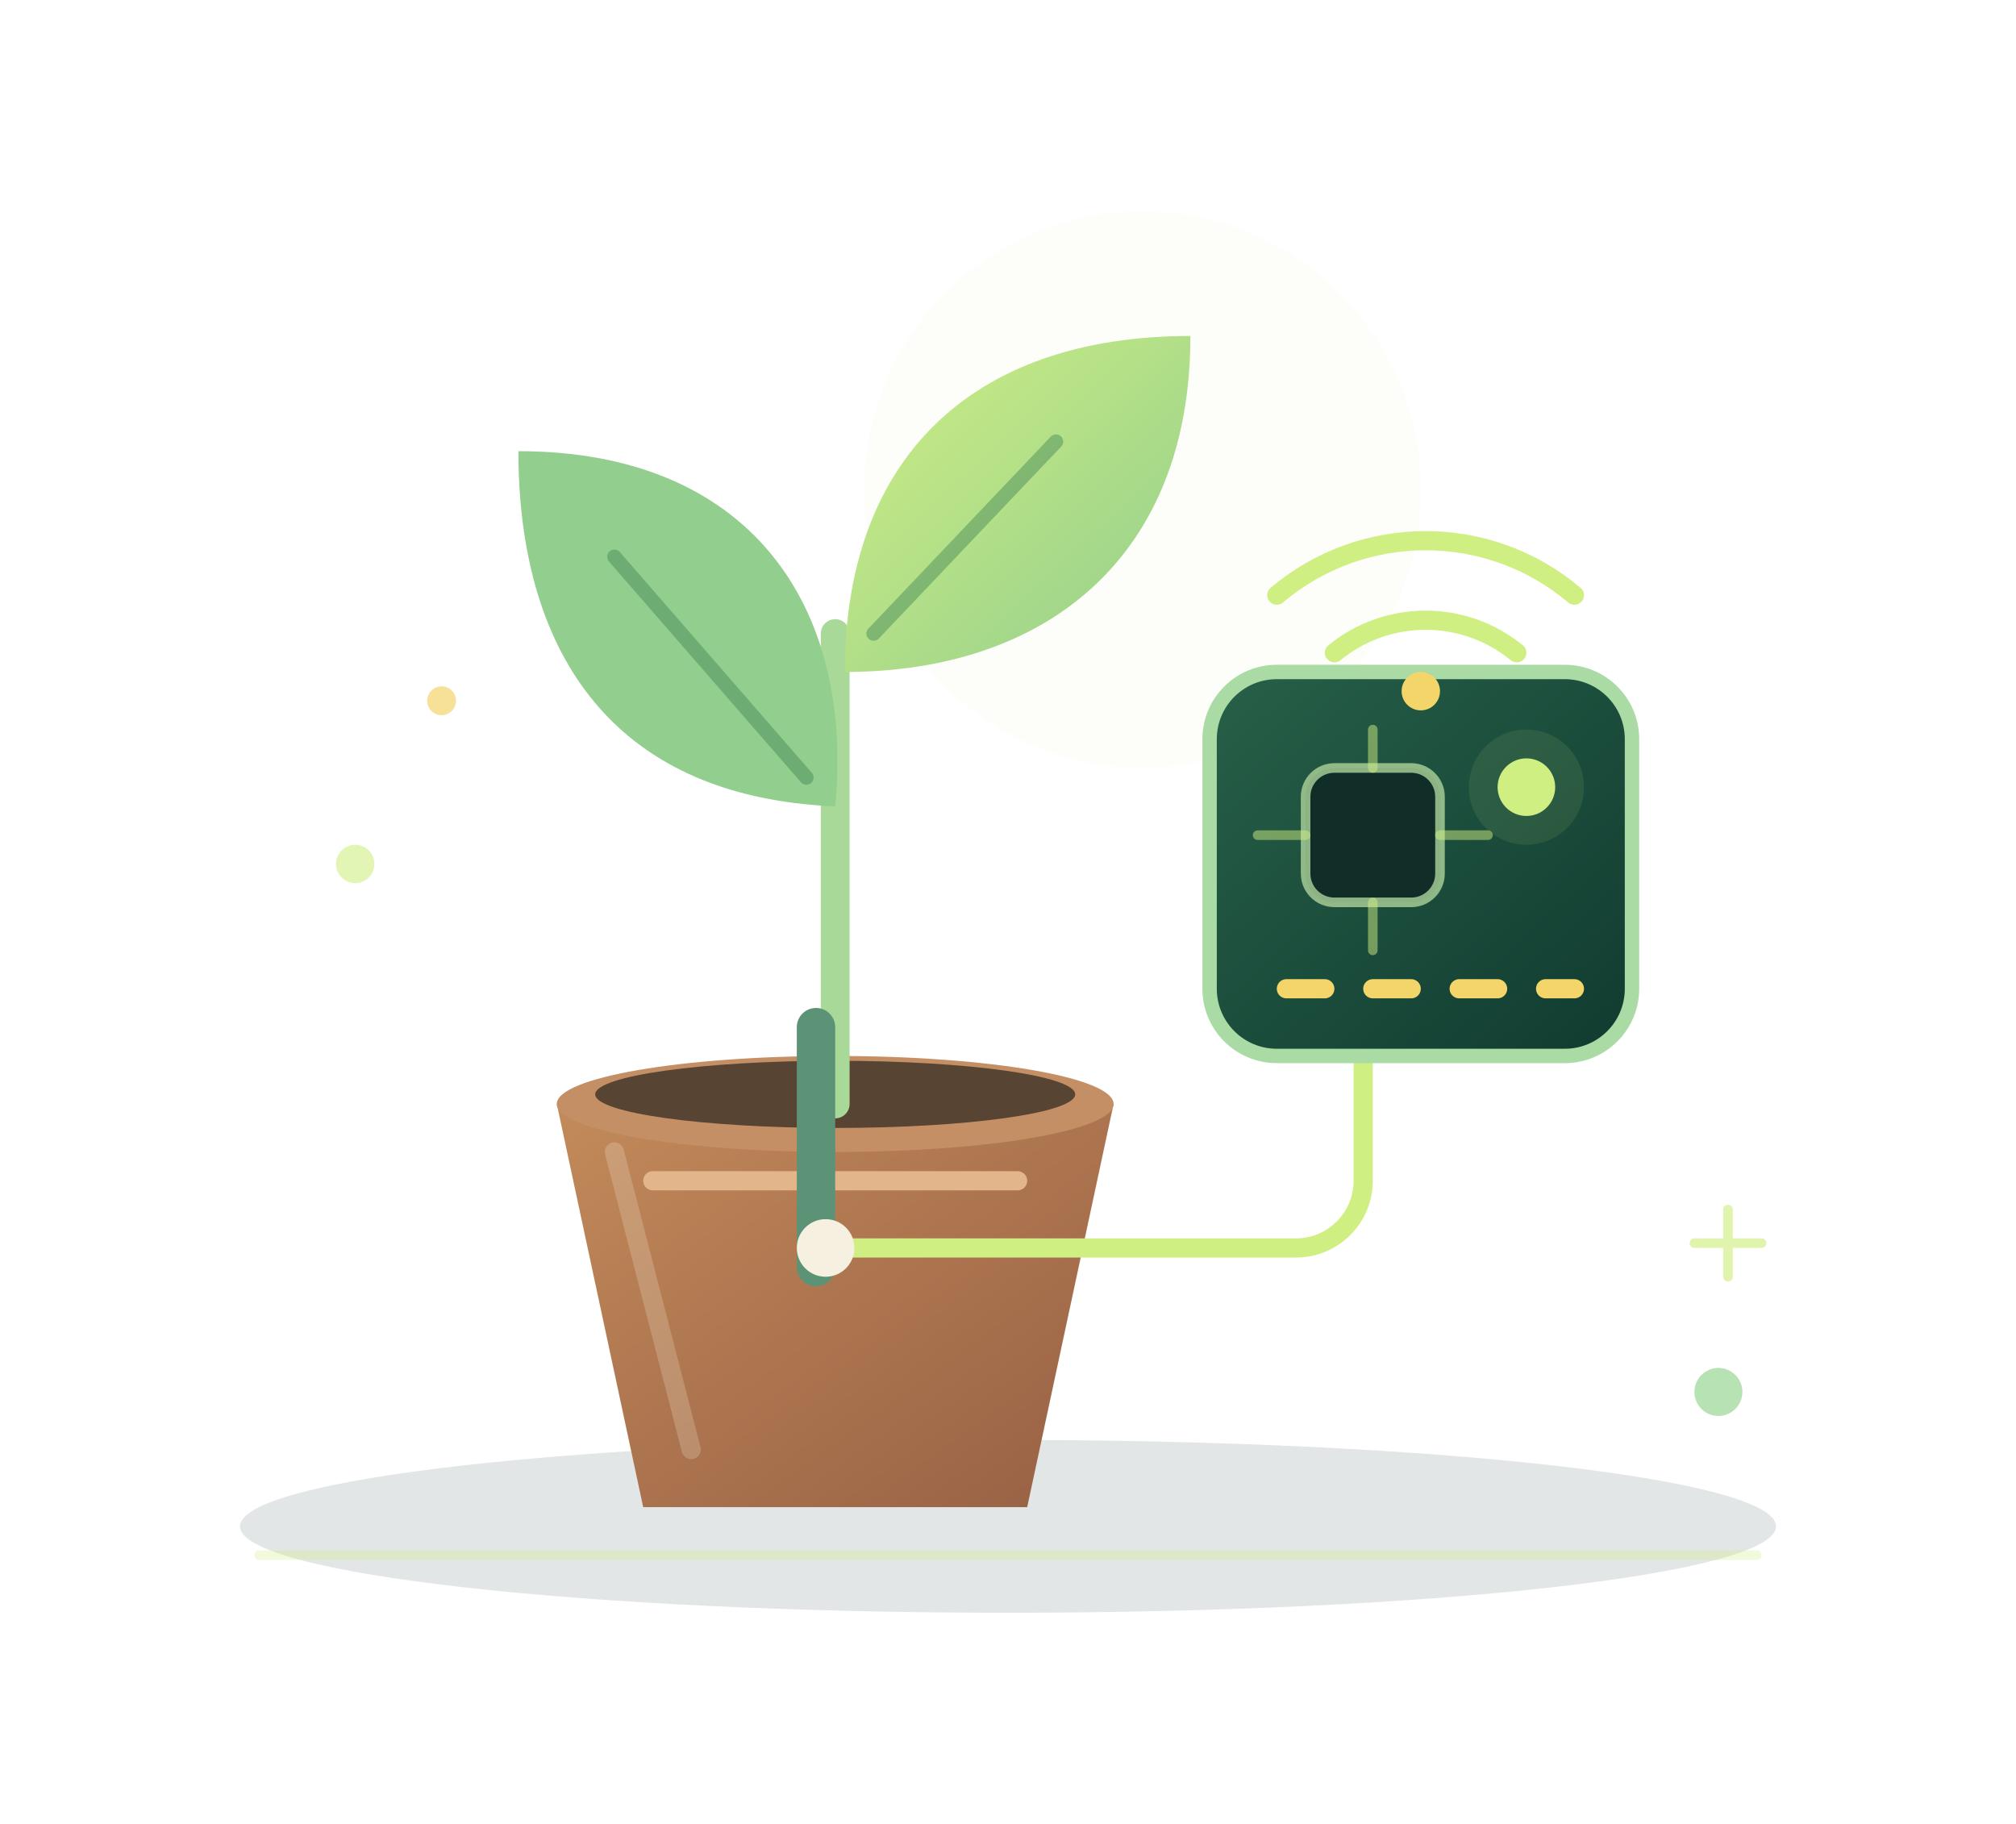
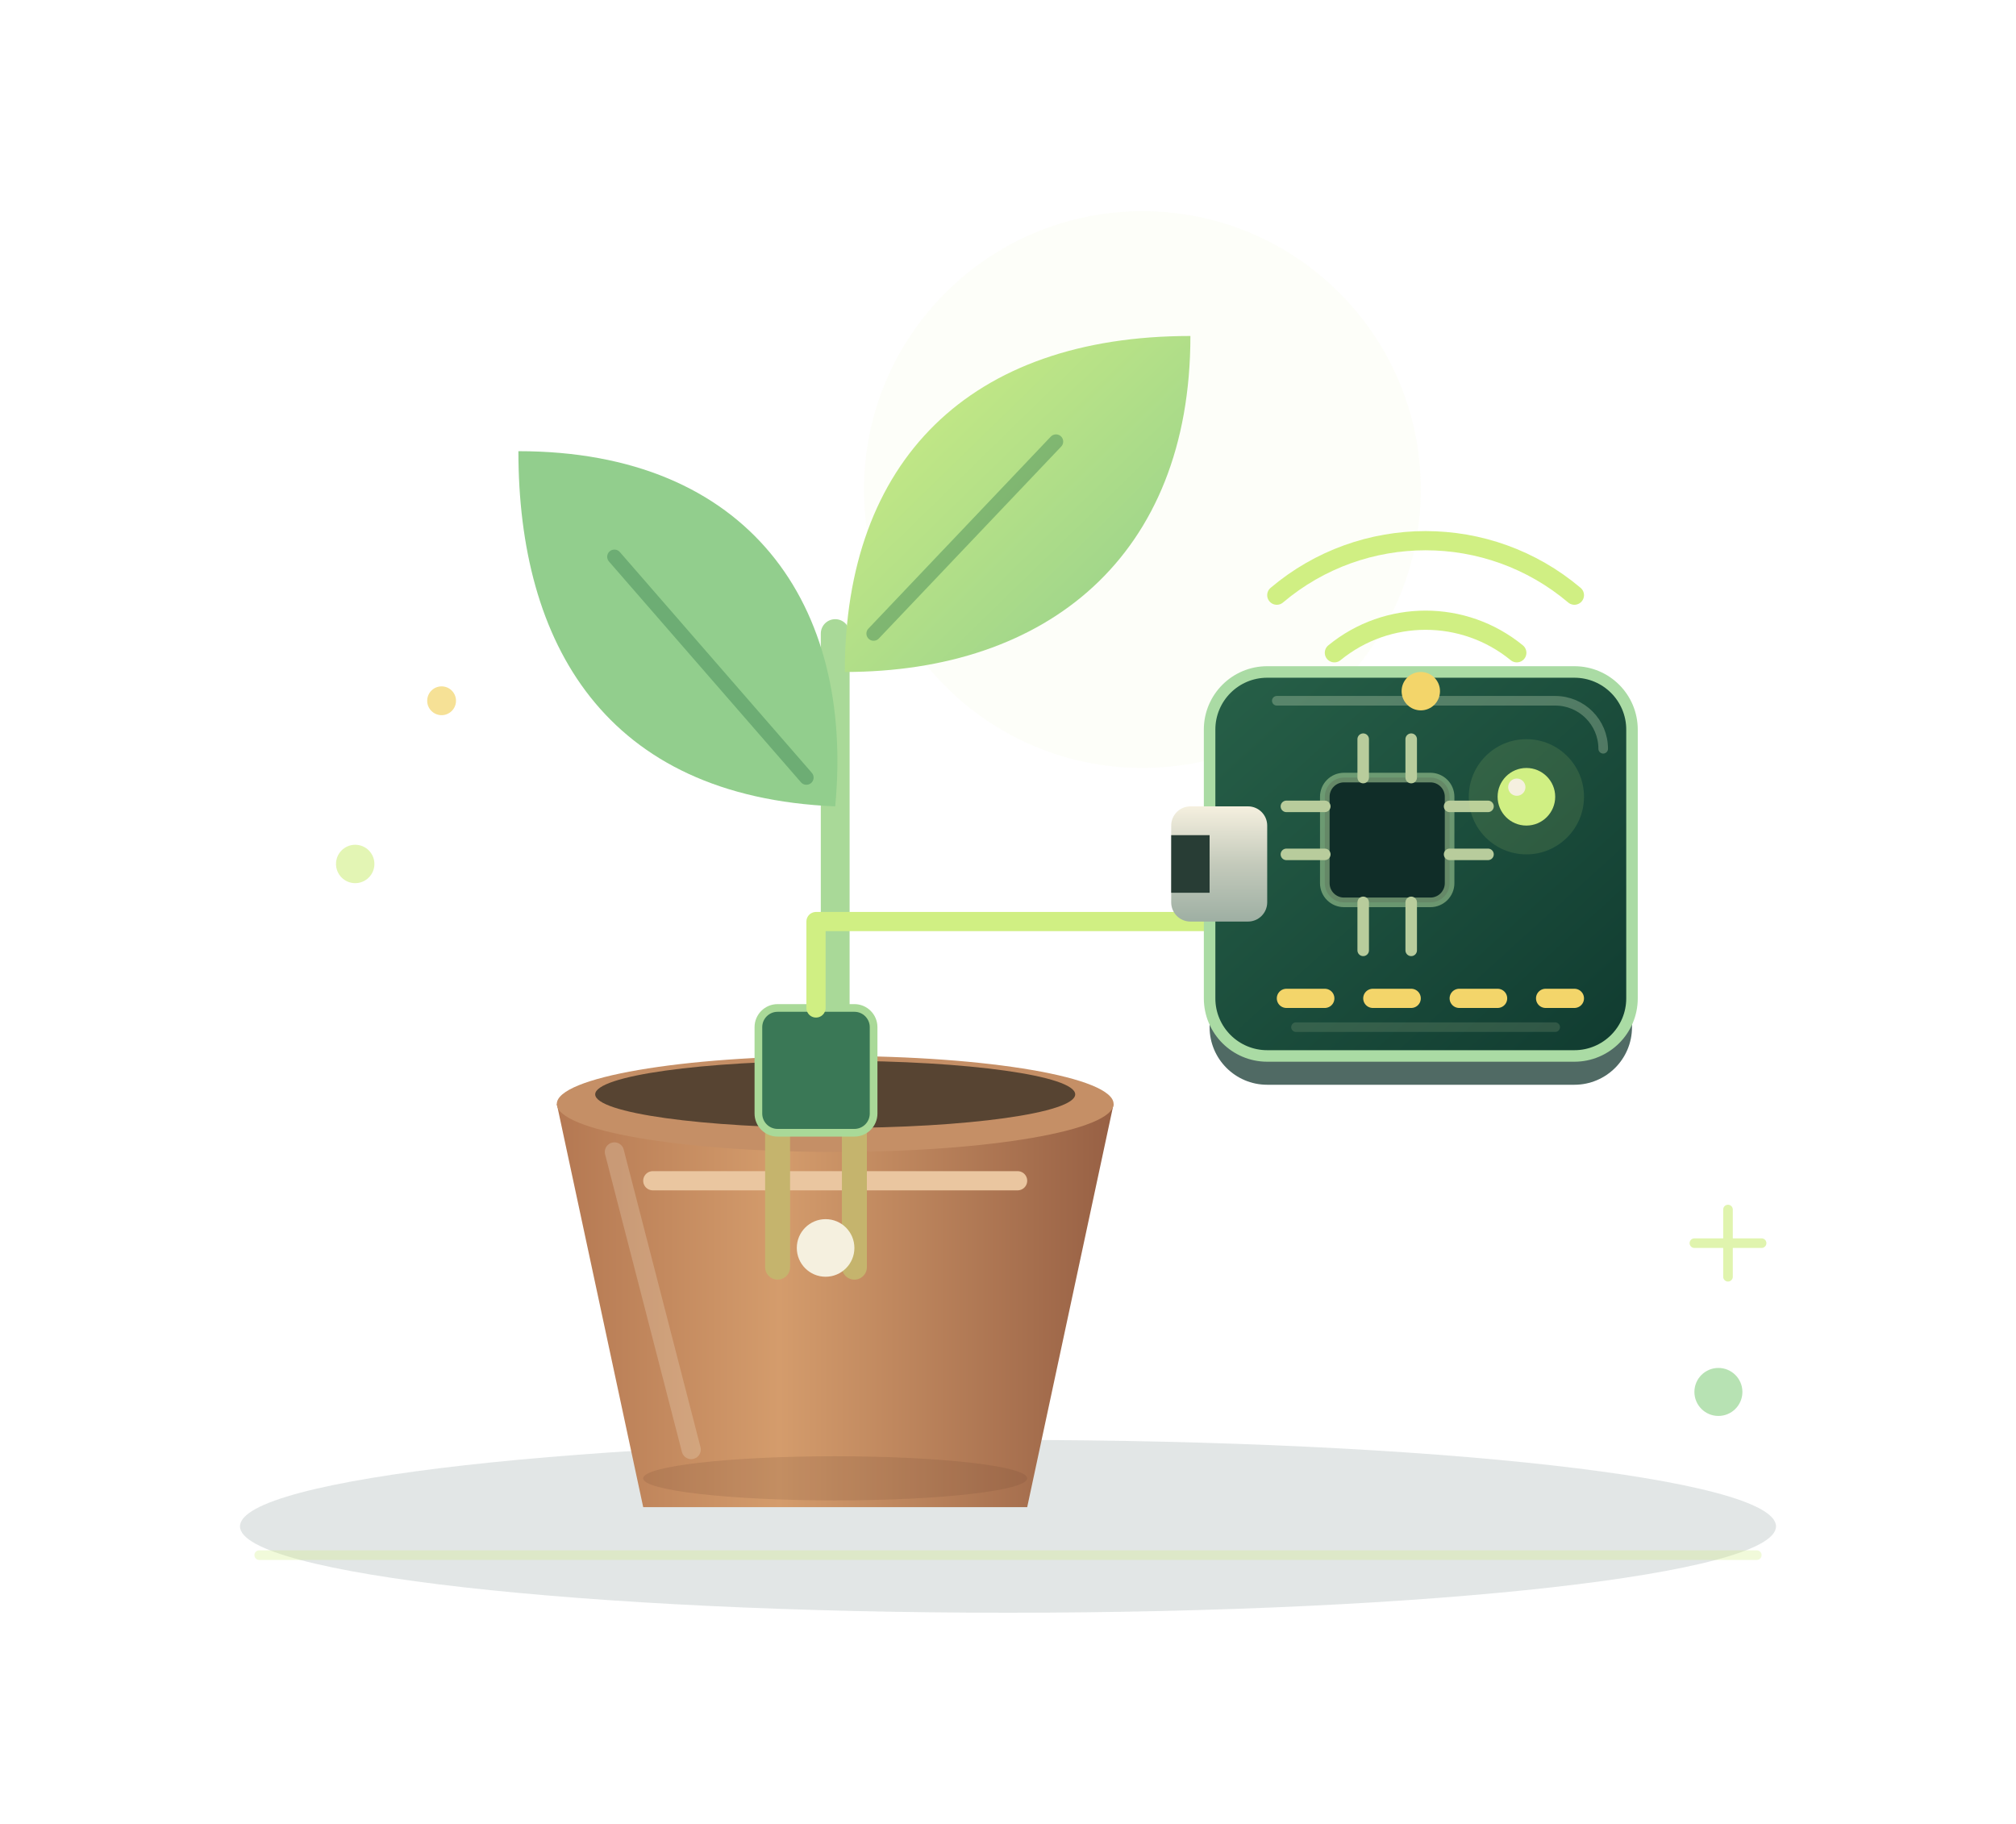
<svg xmlns="http://www.w3.org/2000/svg" viewBox="0 0 210 190" fill="none">
  <defs>
-     <linearGradient id="rd-pot" x1="0" y1="0" x2="1" y2="1">
-       <stop stop-color="#c38a5a" />
+     <linearGradient id="rd-pot" x1="0" y1="0" x2="1" y2="0">
+       <stop stop-color="#b47852" />
+       <stop offset=".4" stop-color="#d49c6c" />
      <stop offset="1" stop-color="#976044" />
    </linearGradient>
    <linearGradient id="rd-foliage" x1="0" y1="0" x2="1" y2="1">
      <stop stop-color="#d0ef83" />
      <stop offset="1" stop-color="#92ce8d" />
    </linearGradient>
    <linearGradient id="rd-board" x1="0" y1="0" x2="1" y2="1">
      <stop stop-color="#276048" />
      <stop offset="1" stop-color="#103b30" />
    </linearGradient>
+     <linearGradient id="rd-metal" x1="0" y1="0" x2="0" y2="1">
+       <stop stop-color="#f5f0df" />
+       <stop offset=".5" stop-color="#c4cabb" />
+       <stop offset="1" stop-color="#9eafa3" />
+     </linearGradient>
  </defs>
  <ellipse cx="105" cy="159" rx="80" ry="9" fill="#0c302b" fill-opacity=".12" />
  <path d="M27 162h156" stroke="#d0ef83" stroke-opacity=".3" stroke-linecap="round" />
  <circle cx="119" cy="51" r="29" fill="#d0ef83" fill-opacity=".05" />
  <path d="M58 115h58l-9 42H67l-9-42Z" fill="url(#rd-pot)" />
  <path d="m64 120 8 31" stroke="#f5f0df" stroke-width="2" stroke-opacity=".22" stroke-linecap="round" />
  <ellipse cx="87" cy="115" rx="29" ry="5" fill="#c58f66" />
  <ellipse cx="87" cy="114" rx="25" ry="3.5" fill="#574432" />
-   <path d="M68 123h38" stroke="#e2b58a" stroke-width="2" stroke-linecap="round" />
+   <path d="M68 123h38" stroke="#eac6a0" stroke-width="2" stroke-linecap="round" />
+   <ellipse cx="87" cy="154" rx="20" ry="2.3" fill="#674430" fill-opacity=".16" />
  <path d="M87 115V66" stroke="#a9d998" stroke-width="3" stroke-linecap="round" />
  <path d="M87 84C63 83 54 67 54 47c24 0 35 16 33 37Z" fill="#92ce8d" />
  <path d="M88 70c0-22 13-35 36-35 0 23-15 35-36 35Z" fill="url(#rd-foliage)" />
  <path d="m64 58 20 23m26-35L91 66" stroke="#397e51" stroke-width="1.5" stroke-opacity=".42" stroke-linecap="round" />
-   <path d="M85 132v-25" stroke="#5c9275" stroke-width="4" stroke-linecap="round" />
-   <path d="M86 130h49a7 7 0 0 0 7-7v-17" stroke="#d0ef83" stroke-width="2" stroke-linecap="round" />
-   <rect x="126" y="70" width="44" height="40" rx="7" fill="url(#rd-board)" stroke="#aadba4" stroke-width="1.5" />
-   <rect x="136" y="80" width="14" height="14" rx="3" fill="#102d28" stroke="#acd39a" stroke-opacity=".8" />
-   <path d="M143 76v4m0 14v5m-12-12h5m14 0h5" stroke="#d0ef83" stroke-opacity=".5" stroke-linecap="round" />
-   <circle cx="159" cy="82" r="3" fill="#d0ef83" />
-   <circle cx="159" cy="82" r="6" fill="#d0ef83" fill-opacity=".1" />
-   <path d="M134 103h4m5 0h4m5 0h4m5 0h3" stroke="#f3d56a" stroke-width="2" stroke-linecap="round" />
+   <path d="M81 114v18m8-18v18" stroke="#c5b46d" stroke-width="2.6" stroke-linecap="round" />
+   <rect x="79" y="105" width="12" height="13" rx="2" fill="#3a7856" stroke="#a9d998" stroke-width=".8" />
+   <path d="M85 105v-9h42" stroke="#d0ef83" stroke-width="2" stroke-linecap="round" stroke-linejoin="round" />
+   <rect x="126" y="73" width="44" height="40" rx="6" fill="#072c23" fill-opacity=".7" />
+   <rect x="126" y="70" width="44" height="40" rx="6" fill="url(#rd-board)" stroke="#aadba4" stroke-width="1.2" />
+   <path d="M133 73h29a5 5 0 0 1 5 5" stroke="#e0efcd" stroke-opacity=".28" stroke-linecap="round" />
+   <rect x="122" y="84" width="10" height="12" rx="2" fill="url(#rd-metal)" />
+   <path d="M122 87h4v6h-4" fill="#283d35" />
+   <rect x="138" y="81" width="13" height="13" rx="2" fill="#102d28" stroke="#acd39a" stroke-opacity=".55" />
+   <path d="M142 77v4m5-4v4m-5 13v5m5-5v5m-13-15h4m-4 5h4m13-5h4m-4 5h4" stroke="#b8cc9c" stroke-width="1.2" stroke-linecap="round" />
+   <circle cx="159" cy="83" r="6" fill="#d0ef83" fill-opacity=".12" />
+   <circle cx="159" cy="83" r="3" fill="#d0ef83" />
+   <circle cx="158" cy="82" r=".9" fill="#f5f0df" />
+   <path d="M134 104h4m5 0h4m5 0h4m5 0h3" stroke="#f3d56a" stroke-width="2" stroke-linecap="round" />
+   <path d="M135 107h27" stroke="#b7cca0" stroke-opacity=".18" stroke-linecap="round" />
  <path d="M133 62a24 24 0 0 1 31 0m-25 6a15 15 0 0 1 19 0" stroke="#d0ef83" stroke-width="2" stroke-linecap="round" />
  <circle cx="148" cy="72" r="2" fill="#f3d56a" />
  <circle cx="86" cy="130" r="3" fill="#f5f0df" />
  <path d="M180 126v7m-3.5-3.5h7" stroke="#d0ef83" stroke-opacity=".65" stroke-linecap="round" />
  <circle cx="179" cy="145" r="2.5" fill="#91d28b" fill-opacity=".65" />
  <circle cx="37" cy="90" r="2" fill="#d0ef83" fill-opacity=".6" />
  <circle cx="46" cy="73" r="1.5" fill="#f3d56a" fill-opacity=".7" />
</svg>
